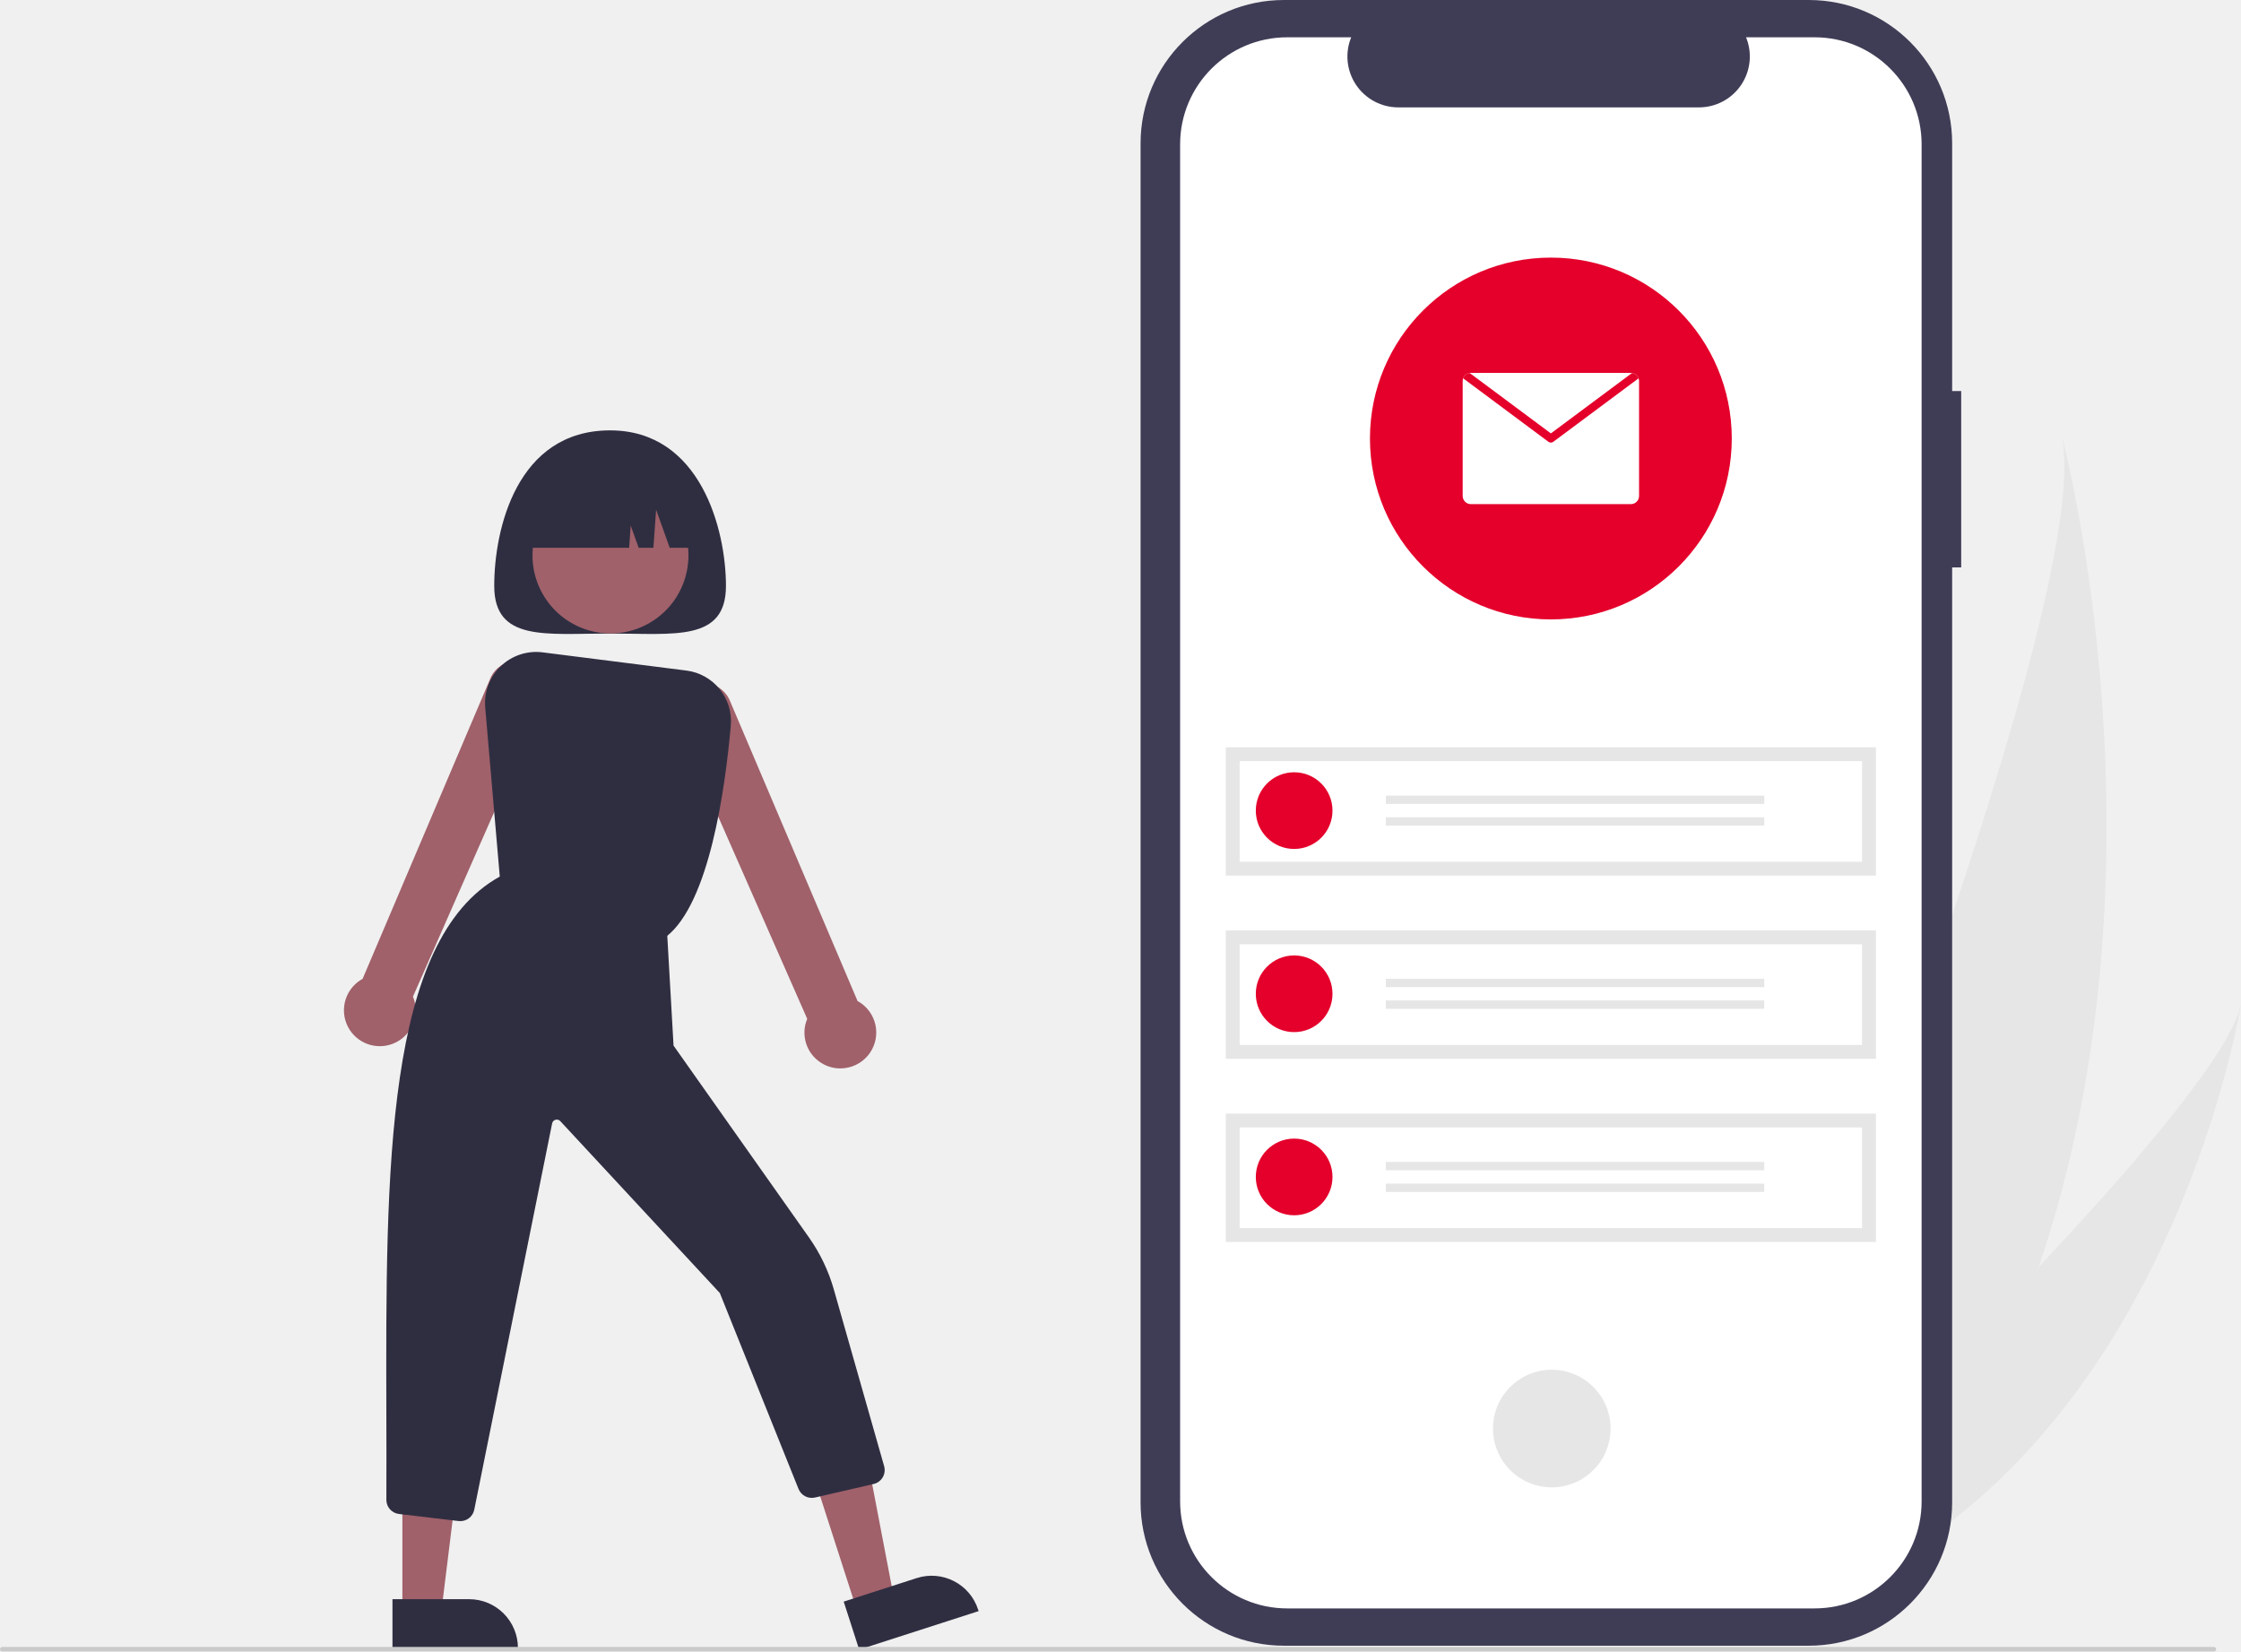
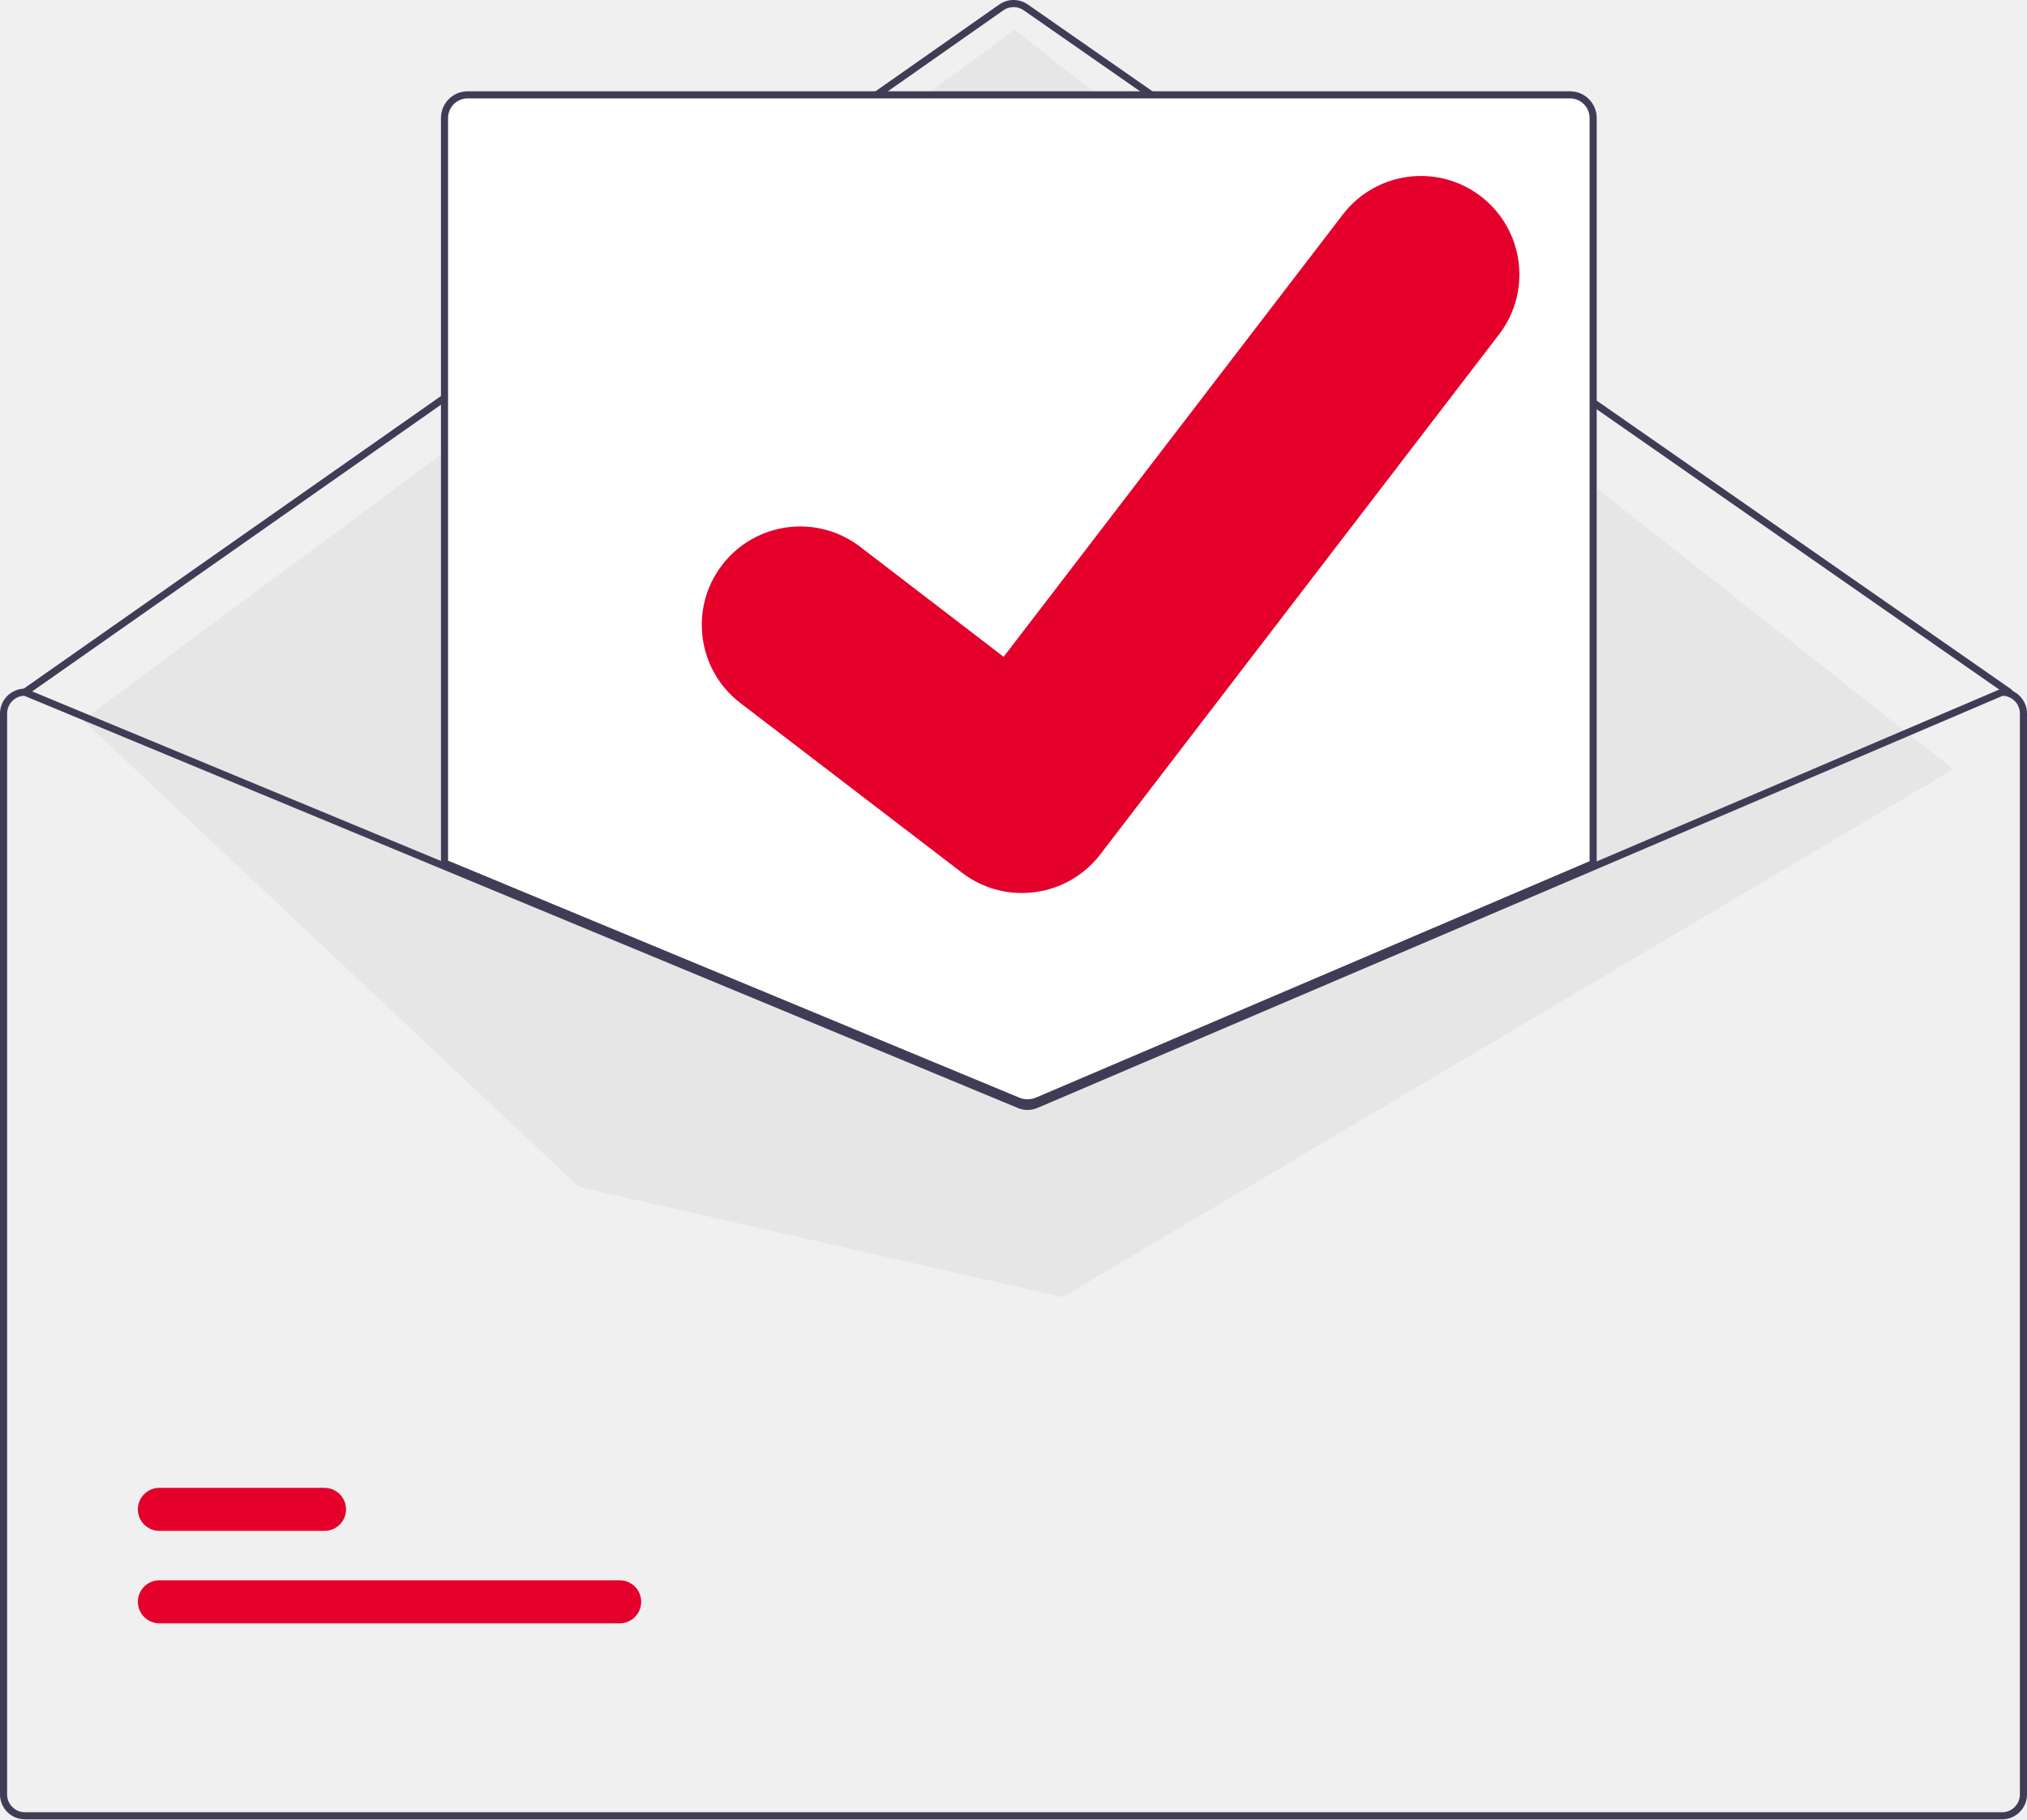
- <svg xmlns="http://www.w3.org/2000/svg" width="990.988" height="730.321" viewBox="0 0 990.988 730.321" role="img" artist="Katerina Limpitsouni" source="https://undraw.co/">
-   <path d="M1005.997,645.2c-12.865,37.717-30.724,74.983-55.104,109.911-.54.787-1.089,1.557-1.641,2.341l-73.099-22.398c.317-.756.662-1.603,1.031-2.528,22.043-54.539,154.637-386.96,138.908-455.575C1017.58,282.582,1066.217,468.895,1005.997,645.2Z" transform="translate(-104.5058 -84.8394)" fill="#e6e6e6" />
-   <path d="M964.996,759.432c-.878.684-1.781,1.359-2.694,2.018l-54.837-16.802c.643-.613,1.391-1.337,2.252-2.153,14.069-13.575,55.862-54.243,96.28-97.294,43.436-46.264,85.295-95.271,89.497-116.363C1094.717,533.646,1070.127,679.977,964.996,759.432Z" transform="translate(-104.5058 -84.8394)" fill="#e6e6e6" />
-   <path id="adc31fd7-f1bd-4275-a5ba-966b160b5074-2648" data-name="bcf9023f-ac5b-481c-aaa4-352627f2cc6c" d="M971.763,257.784h-4V148.239a63.4,63.4,0,0,0-63.4-63.4h-232.087a63.4,63.4,0,0,0-63.4,63.4v600.974a63.4,63.4,0,0,0,63.4,63.4H904.362a63.4,63.4,0,0,0,63.4-63.4v-413.453h4Z" transform="translate(-104.5058 -84.8394)" fill="#3f3d56" />
-   <path id="ba1c2519-d6d5-475e-b818-d50dee449681-2649" data-name="f7950315-d447-41b3-b140-1076b53a001f" d="M906.921,101.332h-30.295a22.495,22.495,0,0,1-20.828,30.994h-132.959a22.495,22.495,0,0,1-20.827-30.991h-28.3a47.348,47.348,0,0,0-47.348,47.348v0h0v600.089a47.348,47.348,0,0,0,47.348,47.348H906.912a47.348,47.348,0,0,0,47.348-47.348v-0h0V148.68a47.348,47.348,0,0,0-47.348-47.348h0Z" transform="translate(-104.5058 -84.8394)" fill="#fff" />
-   <circle id="b1347523-5d0d-4426-8baa-7e4ff69466d7" data-name="f890d8c3-e731-49cb-a2e5-5c59e9f60352" cx="790.717" cy="716.585" r="26" transform="matrix(0.16018, -0.98709, 0.98709, 0.16018, -147.7803, 1297.468)" fill="#e6e6e6" />
-   <g id="f07fc029-d661-4a9c-a387-d7f638457fb7" data-name="a1a6c59b-3717-4dad-b370-97c9e621082a">
-     <rect id="b6842365-6bf6-421b-a76f-142cad50747e" data-name="aadecade-068c-4f25-a9ef-29b7b9ecc005" x="542.06" y="330.46" width="287.492" height="56.761" fill="#e6e6e6" />
-     <path id="e7fbf384-106f-4cb3-8269-5d203db1b915-2650" data-name="be47b05f-620a-4a83-9c0d-c2bf8bc76fef" d="M652.695,465.932h275.235v-44.5h-275.235Z" transform="translate(-104.5058 -84.8394)" fill="#fff" />
-     <path id="f5c17ec5-dcf3-493c-940c-3f483179e7ee-2651" data-name="a28d2100-c4d0-4925-85de-1e7d52571659" d="M676.789,426.357a16.955,16.955,0,1,1-16.955,16.955,16.955,16.955,0,0,1,16.955-16.955Z" transform="translate(-104.5058 -84.8394)" fill="#e4002b" />
-     <rect id="adafbf9e-f9c7-4cfa-9aad-5eb67346e79b" data-name="bf3352be-1ca2-4e23-bbaf-f2f5ef64af93" x="612.827" y="351.838" width="167.335" height="3.686" fill="#e6e6e6" />
-     <rect id="be8534b7-df20-46df-9f05-64e7092d168b" data-name="bb396d43-890f-415a-a911-0c113deb0c88" x="612.827" y="361.421" width="167.335" height="3.686" fill="#e6e6e6" />
-   </g>
-   <g id="e9d029e2-4dd4-4647-b108-53b557302a97" data-name="a76a8676-f787-4aac-bc26-4d28e625d812">
-     <rect id="b4cf72e5-4ba6-4e2b-b14c-1171a63de167" data-name="a3fed62c-a480-4fda-a6ab-9c7719a11d03" x="542.06" y="411.46" width="287.492" height="56.761" fill="#e6e6e6" />
-     <path id="abc8e350-e50b-4525-a5c6-ed7f7a98e41a-2652" data-name="b2013604-1388-480a-bf39-bc8d6d6f2c30" d="M652.695,546.932h275.235v-44.5h-275.235Z" transform="translate(-104.5058 -84.8394)" fill="#fff" />
-     <circle id="b1ceed28-7a6c-48a0-a241-2405df300e97" data-name="a10785fe-0480-48e0-a209-79d56eb9fb83" cx="572.283" cy="439.473" r="16.955" fill="#e4002b" />
-     <rect id="afcf7a73-8185-49b7-bb67-77f1fdddc979" data-name="e4ba10f0-0456-4e2c-9d9e-10f625ff54d2" x="612.827" y="432.838" width="167.335" height="3.686" fill="#e6e6e6" />
-     <rect id="be6a92c9-7616-468a-a67a-29b28eb9632c" data-name="a086a789-ddcc-4a0c-b196-f7973999ed5b" x="612.827" y="442.421" width="167.335" height="3.686" fill="#e6e6e6" />
-   </g>
-   <g id="f4943932-aa58-49fe-bbcc-e4a4546cf491" data-name="a5a5e7c6-2328-4bbd-a0bc-78368cb001e7">
-     <rect id="b57d1f36-8955-4db1-8860-63423d74537a" data-name="be3c08ee-83a5-46f6-b550-c65a1a75b35b" x="542.06" y="492.46" width="287.492" height="56.761" fill="#e6e6e6" />
-     <path id="a63cfb64-3b51-4102-91ab-4269507e4ee8-2653" data-name="beee7471-5a7b-446e-b565-9b3273ba023a" d="M652.695,627.932h275.235v-44.5h-275.235Z" transform="translate(-104.5058 -84.8394)" fill="#fff" />
-     <circle id="a17c1f24-f75d-4e1e-acc5-863bf9fe01d1" data-name="f8684faf-2b28-4db0-a7a9-e69102a88591" cx="572.283" cy="520.473" r="16.955" fill="#e4002b" />
-     <rect id="f940ca31-2ab4-48ba-9a2d-1c1060c535fd" data-name="e7cf9a62-74c8-4968-991d-f63bde6d8d74" x="612.827" y="513.838" width="167.335" height="3.686" fill="#e6e6e6" />
-     <rect id="bd14fb11-4b03-46c5-a221-969a54d151d4" data-name="b57b1a7e-a030-4cfd-a852-c296d4f42a3d" x="612.827" y="523.421" width="167.335" height="3.686" fill="#e6e6e6" />
-   </g>
-   <circle cx="685.806" cy="193.918" r="80" fill="#e4002b" />
-   <path d="M829.312,253.362v50.791a3.627,3.627,0,0,1-3.628,3.628H754.94a3.627,3.627,0,0,1-3.628-3.628V253.362a3.394,3.394,0,0,1,.218-1.215,3.589,3.589,0,0,1,2.875-2.367,3.453,3.453,0,0,1,.535-.045h70.744a3.453,3.453,0,0,1,.535.045,3.589,3.589,0,0,1,2.875,2.367A3.394,3.394,0,0,1,829.312,253.362Z" transform="translate(-104.5058 -84.8394)" fill="#fff" />
-   <path d="M829.094,252.147,791.391,280.209a1.787,1.787,0,0,1-2.159,0l-37.703-28.062a3.589,3.589,0,0,1,2.875-2.367L790.312,276.499l35.907-26.72A3.589,3.589,0,0,1,829.094,252.147Z" transform="translate(-104.5058 -84.8394)" fill="#e4002b" />
-   <path d="M323.058,343.943c0,24.808,22.939,21.056,51.236,21.056s51.236,3.752,51.236-21.056-11.205-68.782-51.236-68.782C332.884,275.161,323.058,319.135,323.058,343.943Z" transform="translate(-104.5058 -84.8394)" fill="#2f2e41" />
-   <polygon points="378.996 712.276 395.376 706.996 382.806 641.306 358.631 649.099 378.996 712.276" fill="#a0616a" />
-   <path d="M477.601,793.115l32.257-10.398.001-0a21.598,21.598,0,0,1,27.182,13.931l.215.668-52.814,17.024Z" transform="translate(-104.5058 -84.8394)" fill="#2f2e41" />
-   <polygon points="177.937 712.818 195.147 712.817 203.334 646.438 177.934 646.439 177.937 712.818" fill="#a0616a" />
-   <path d="M278.054,792.039l33.891-.001h.001a21.598,21.598,0,0,1,21.598,21.598v.702l-55.49.002Z" transform="translate(-104.5058 -84.8394)" fill="#2f2e41" />
-   <path d="M260.225,541.726h0a15.872,15.872,0,0,1,2.65-22.746,15.301,15.301,0,0,1,1.975-1.261l56.136-132.027a12.707,12.707,0,1,1,23.944,8.514L287.123,525.566a15.865,15.865,0,0,1-26.898,16.159Z" transform="translate(-104.5058 -84.8394)" fill="#a0616a" />
-   <path d="M467.807,554.972a15.768,15.768,0,0,1-6.342-19.579L403.639,403.988a12.707,12.707,0,1,1,23.944-8.516L483.737,527.544a15.3,15.3,0,0,1,1.975,1.261,15.872,15.872,0,0,1,2.65,22.746h0a15.887,15.887,0,0,1-12.275,5.768A15.692,15.692,0,0,1,467.807,554.972Z" transform="translate(-104.5058 -84.8394)" fill="#a0616a" />
-   <circle cx="374.465" cy="330.481" r="34.477" transform="translate(-217.135 135.2756) rotate(-28.6632)" fill="#a0616a" />
-   <path d="M325.909,477.13,319.071,397.7a22.615,22.615,0,0,1,25.371-24.376l63.537,8.043a22.564,22.564,0,0,1,19.682,24.483c-2.523,28.382-9.563,78.208-28.367,93.054l-.287.226Z" transform="translate(-104.5058 -84.8394)" fill="#2f2e41" />
-   <path d="M307.357,757.491l-26.359-3.124a6.294,6.294,0,0,1-5.638-6.302c.058-12.684.025-25.676-.006-38.238-.269-107.636-.524-209.302,50.172-237.356l.274-.151,73.734,25.522,2.823,49.399,59.858,84.799a75.922,75.922,0,0,1,11.023,23.053l22.24,78.125a6.317,6.317,0,0,1-4.655,7.885l-25.924,5.982a6.323,6.323,0,0,1-7.339-3.948l-34.736-86.484-70.584-76.056a2.105,2.105,0,0,0-3.579,1.045L314.23,752.46a6.3,6.3,0,0,1-6.873,5.031Z" transform="translate(-104.5058 -84.8394)" fill="#2f2e41" />
-   <path d="M414.3,327.098v0H400.664l-6.016-16.845-1.203,16.845h-6.518l-3.509-9.826-.702,9.826H334.288v0a36.497,36.497,0,0,1,36.497-36.497h7.019A36.497,36.497,0,0,1,414.3,327.098Z" transform="translate(-104.5058 -84.8394)" fill="#2f2e41" />
-   <path d="M1083.506,815.161h-978a1,1,0,0,1,0-2h978a1,1,0,0,1,0,2Z" transform="translate(-104.5058 -84.8394)" fill="#cacaca" />
+ <svg xmlns="http://www.w3.org/2000/svg" width="570" height="511.675" viewBox="0 0 570 511.675" role="img" artist="Katerina Limpitsouni" source="https://undraw.co/">
+   <path d="M879.999,389.837a.997.997,0,0,1-.571-.179L602.87,197.055a5.015,5.015,0,0,0-5.729.01L322.574,389.656a1,1,0,0,1-1.149-1.638l274.567-192.592a7.022,7.022,0,0,1,8.02-.013l276.559,192.603a1,1,0,0,1-.572,1.821Z" transform="translate(-315 -194.1626)" fill="#3f3d56" />
+   <polygon points="23.264 202.502 285.276 8.319 549.276 216.319 298.776 364.819 162.776 333.819 23.264 202.502" fill="#e6e6e6" />
+   <path d="M489.256,650.704H359.815a6.047,6.047,0,1,1,0-12.095H489.256a6.047,6.047,0,1,1,0,12.095Z" transform="translate(-315 -194.1626)" fill="#e4002b" />
+   <path d="M406.256,624.704H359.815a6.047,6.047,0,1,1,0-12.095h46.44a6.047,6.047,0,1,1,0,12.095Z" transform="translate(-315 -194.1626)" fill="#e4002b" />
+   <path d="M603.96,504.822a7.564,7.564,0,0,1-2.869-.562L439.5,437.211v-209.874a7.008,7.008,0,0,1,7-7h310a7.008,7.008,0,0,1,7,7v210.02l-.304.13L606.916,504.227A7.616,7.616,0,0,1,603.96,504.822Z" transform="translate(-315 -194.1626)" fill="#fff" />
+   <path d="M603.96,505.322a8.072,8.072,0,0,1-3.06-.599L439,437.545v-210.208a7.509,7.509,0,0,1,7.5-7.5h310a7.509,7.509,0,0,1,7.5,7.5V437.688l-156.888,66.999A8.11,8.11,0,0,1,603.96,505.322Zm-162.96-69.112,160.663,66.665a6.118,6.118,0,0,0,4.668-.028l155.669-66.479V227.337a5.507,5.507,0,0,0-5.5-5.5h-310a5.507,5.507,0,0,0-5.5,5.5Z" transform="translate(-315 -194.1626)" fill="#3f3d56" />
+   <path d="M878,387.837h-.2L763,436.857l-157.07,67.07a5.066,5.066,0,0,1-3.88.02L440,436.717l-117.62-48.8-.18-.08H322a7.008,7.008,0,0,0-7,7v304a7.008,7.008,0,0,0,7,7H878a7.008,7.008,0,0,0,7-7v-304A7.008,7.008,0,0,0,878,387.837Zm5,311a5.002,5.002,0,0,1-5,5H322a5.002,5.002,0,0,1-5-5v-304a5.011,5.011,0,0,1,4.81-5L440,438.877l161.28,66.92a7.121,7.121,0,0,0,5.44-.03L763,439.027l115.2-49.19a5.016,5.016,0,0,1,4.8,5Z" transform="translate(-315 -194.1626)" fill="#3f3d56" />
+   <path d="M602.345,445.31a27.499,27.499,0,0,1-16.546-5.496l-.296-.222-62.311-47.708a27.683,27.683,0,1,1,33.674-43.949l40.36,30.948,95.378-124.387a27.682,27.682,0,0,1,38.813-5.124l-.593.805.608-.793a27.714,27.714,0,0,1,5.124,38.813L624.369,434.506A27.694,27.694,0,0,1,602.345,445.31Z" transform="translate(-315 -194.1626)" fill="#e4002b" />
</svg>
